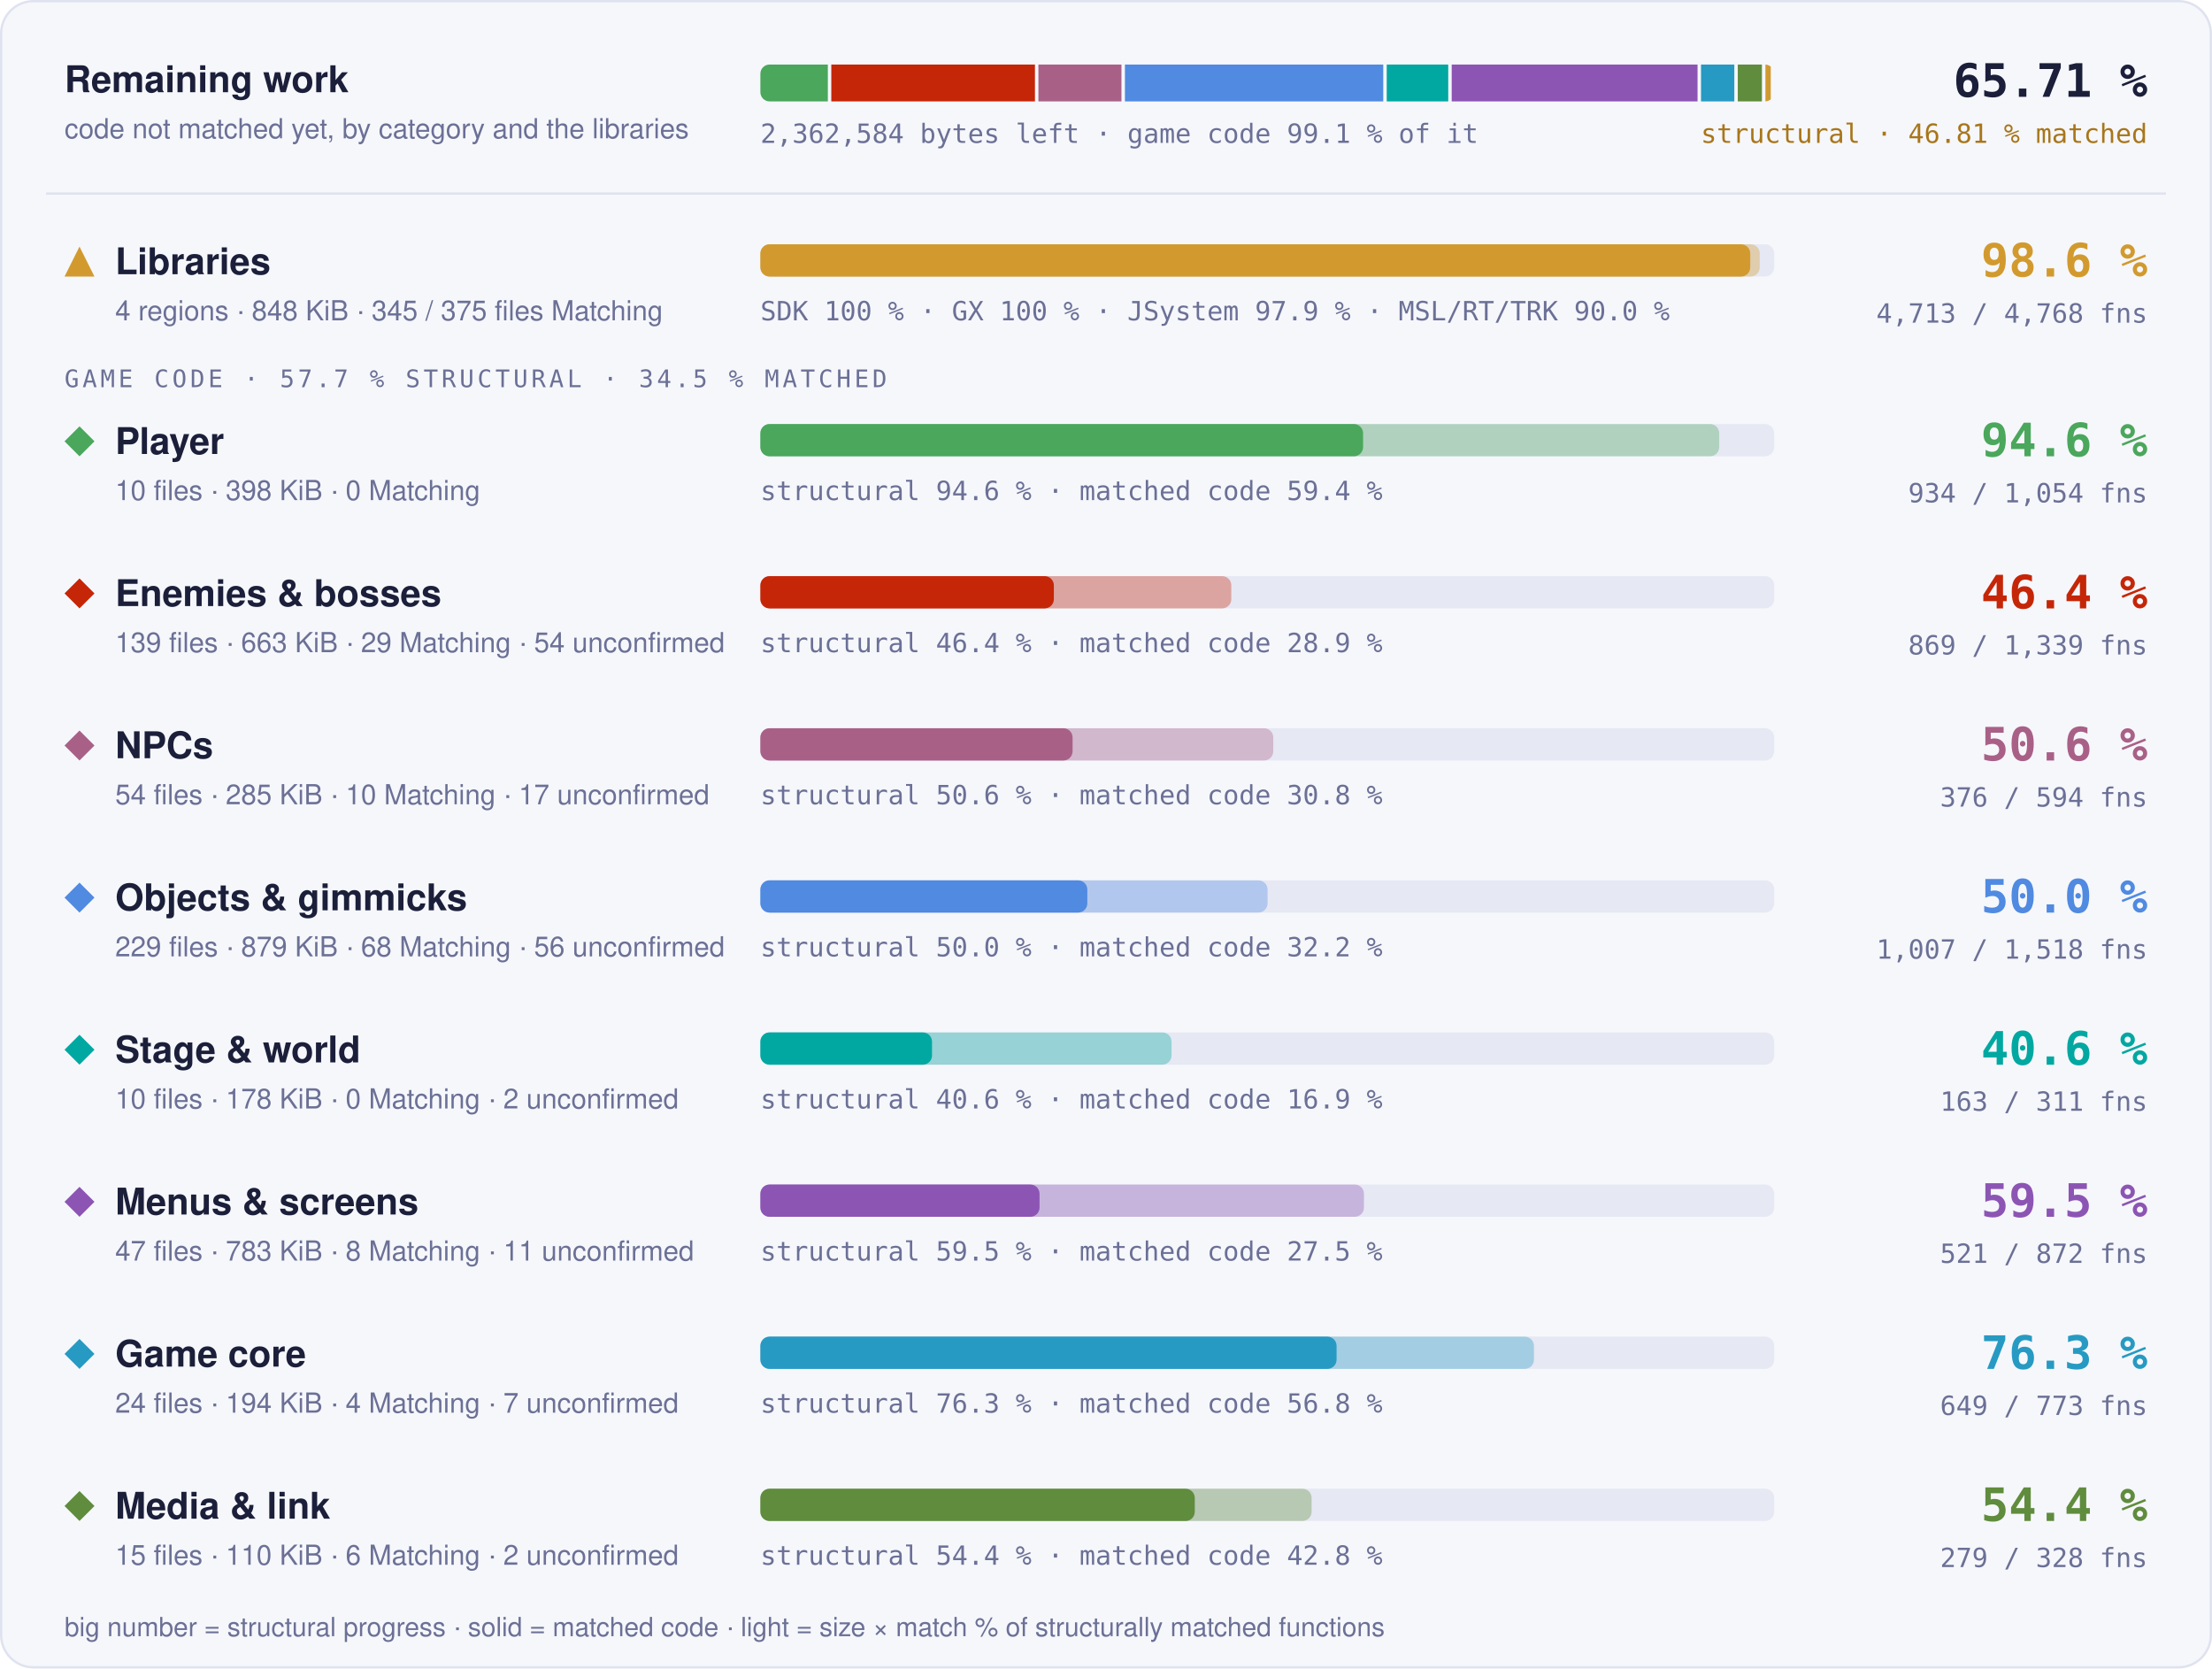
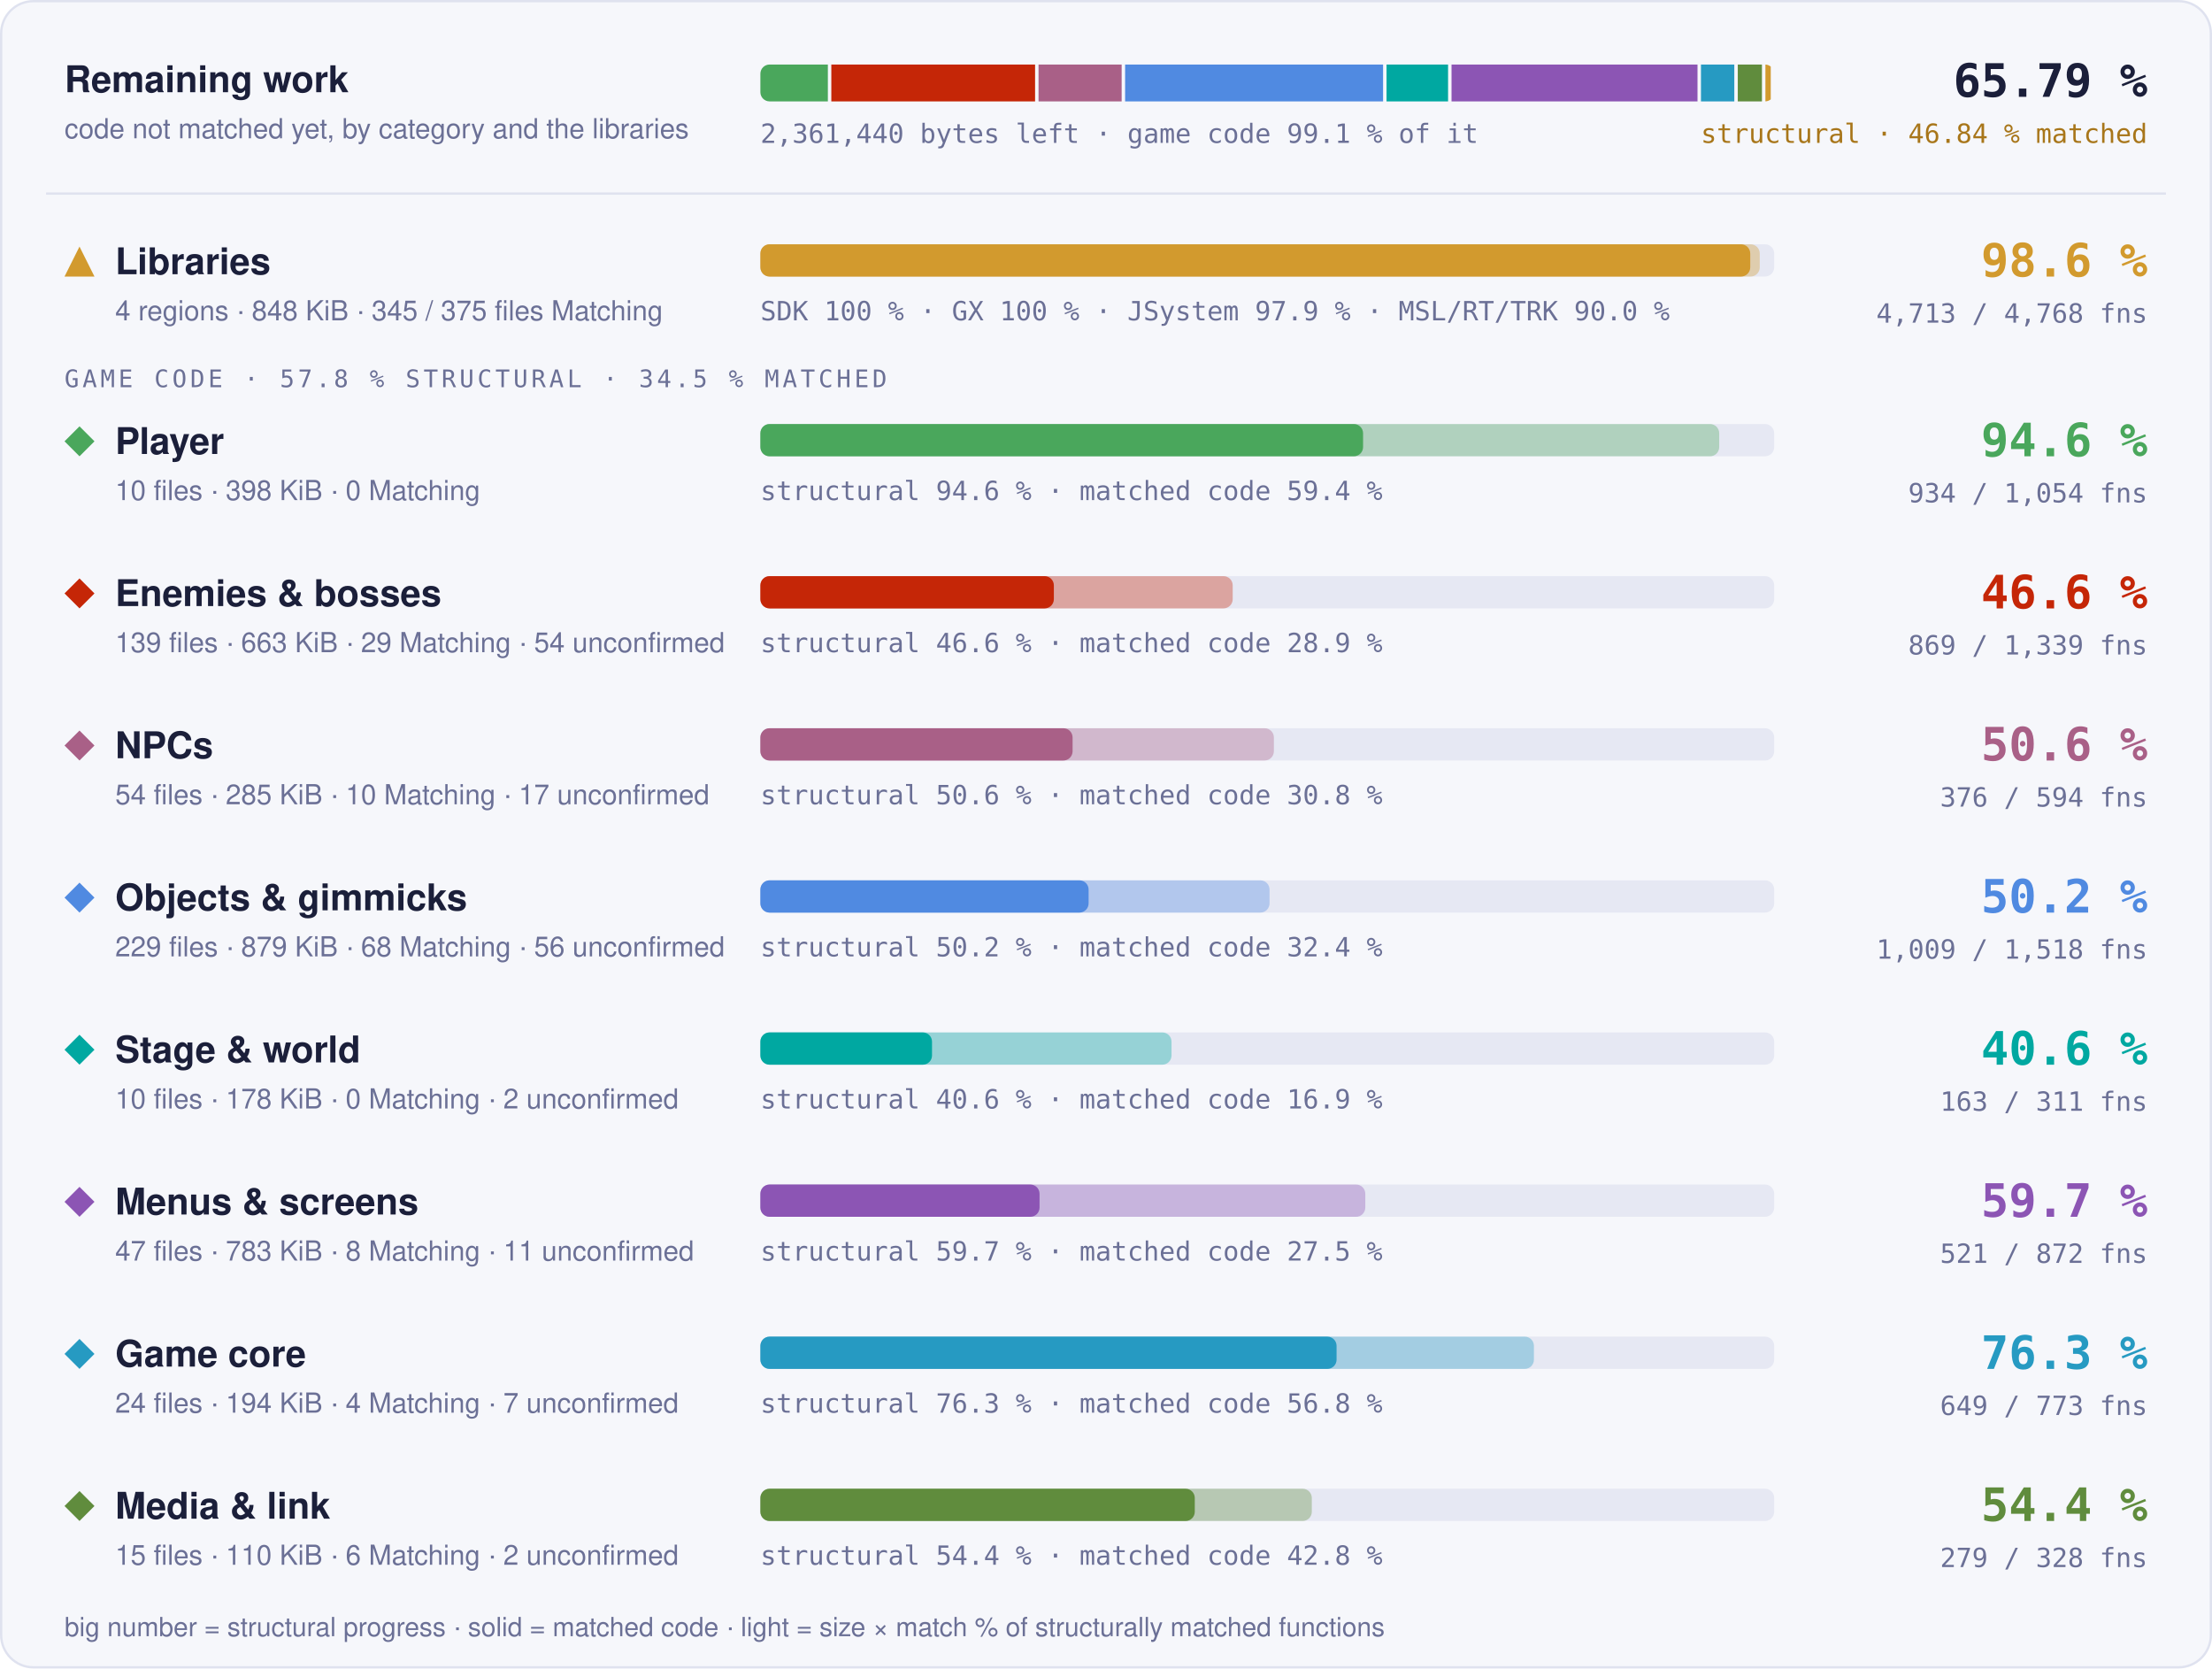
- <svg xmlns="http://www.w3.org/2000/svg" width="960" height="724" viewBox="0 0 960 724" role="img" aria-label="Progress overview: Libraries 98.6 % structural, 97.6 % matched code, 4713 of 4768 functions; Player 94.6 % structural, 59.4 % matched code, 934 of 1054 functions; Enemies &amp; bosses 46.4 % structural, 28.9 % matched code, 869 of 1339 functions; NPCs 50.6 % structural, 30.8 % matched code, 376 of 594 functions; Objects &amp; gimmicks 50.0 % structural, 32.2 % matched code, 1007 of 1518 functions; Stage &amp; world 40.6 % structural, 16.9 % matched code, 163 of 311 functions; Menus &amp; screens 59.5 % structural, 27.5 % matched code, 521 of 872 functions; Game core 76.3 % structural, 56.8 % matched code, 649 of 773 functions; Media &amp; link 54.4 % structural, 42.8 % matched code, 279 of 328 functions">
+ <svg xmlns="http://www.w3.org/2000/svg" width="960" height="724" viewBox="0 0 960 724" role="img" aria-label="Progress overview: Libraries 98.6 % structural, 97.6 % matched code, 4713 of 4768 functions; Player 94.6 % structural, 59.4 % matched code, 934 of 1054 functions; Enemies &amp; bosses 46.6 % structural, 28.9 % matched code, 869 of 1339 functions; NPCs 50.6 % structural, 30.8 % matched code, 376 of 594 functions; Objects &amp; gimmicks 50.2 % structural, 32.4 % matched code, 1009 of 1518 functions; Stage &amp; world 40.6 % structural, 16.9 % matched code, 163 of 311 functions; Menus &amp; screens 59.7 % structural, 27.5 % matched code, 521 of 872 functions; Game core 76.3 % structural, 56.8 % matched code, 649 of 773 functions; Media &amp; link 54.4 % structural, 42.8 % matched code, 279 of 328 functions">
  <style>text { font-family: -apple-system, BlinkMacSystemFont, 'Segoe UI', Helvetica, Arial, sans-serif; } .mono { font-family: ui-monospace, SFMono-Regular, 'SF Mono', Menlo, Consolas, monospace; } .grow { transform-box: fill-box; transform-origin: 0 50%; animation: grow 1.4s cubic-bezier(.2,.8,.2,1) both; } @keyframes grow { from { transform: scaleX(0); } } @media (prefers-reduced-motion: reduce) { * { animation: none !important; } }</style>
  <rect x="0.5" y="0.5" width="959" height="723" rx="14" fill="#f6f7fb" stroke="#dfe2ef" />
  <text x="28" y="40" font-size="16" font-weight="700" fill="#1b1f3a">Remaining work</text>
  <text x="28" y="60" font-size="12" fill="#6b7096">code not matched yet, by category and the libraries</text>
  <clipPath id="rw">
    <rect x="330" y="28" width="440" height="16" rx="4" />
  </clipPath>
  <g clip-path="url(#rw)">
-     <rect class="grow" x="330.00" y="28" width="29.28" height="16" fill="#4aa75c" />
-     <rect class="grow" x="360.78" y="28" width="88.38" height="16" fill="#c52607" />
-     <rect class="grow" x="450.66" y="28" width="36.05" height="16" fill="#a96087" />
-     <rect class="grow" x="488.21" y="28" width="112.12" height="16" fill="#508ae1" />
-     <rect class="grow" x="601.83" y="28" width="26.70" height="16" fill="#00a8a1" />
-     <rect class="grow" x="630.03" y="28" width="106.70" height="16" fill="#8c55b4" />
-     <rect class="grow" x="738.23" y="28" width="14.46" height="16" fill="#269ac2" />
-     <rect class="grow" x="754.19" y="28" width="10.48" height="16" fill="#608c3d" />
+     <rect class="grow" x="330.00" y="28" width="29.29" height="16" fill="#4aa75c" />
+     <rect class="grow" x="360.79" y="28" width="88.43" height="16" fill="#c52607" />
+     <rect class="grow" x="450.72" y="28" width="36.07" height="16" fill="#a96087" />
+     <rect class="grow" x="488.29" y="28" width="111.96" height="16" fill="#508ae1" />
+     <rect class="grow" x="601.75" y="28" width="26.71" height="16" fill="#00a8a1" />
+     <rect class="grow" x="629.96" y="28" width="106.75" height="16" fill="#8c55b4" />
+     <rect class="grow" x="738.21" y="28" width="14.47" height="16" fill="#269ac2" />
+     <rect class="grow" x="754.19" y="28" width="10.49" height="16" fill="#608c3d" />
    <rect class="grow" x="766.18" y="28" width="2.32" height="16" fill="#d29a2e" />
  </g>
-   <text x="330" y="62" class="mono" font-size="11.5" fill="#6b7096">2,362,584 bytes left · game code 99.1 % of it</text>
-   <text x="932" y="42" text-anchor="end" class="mono" font-size="20" font-weight="700" fill="#1b1f3a">65.71 %</text>
-   <text x="932" y="62" text-anchor="end" class="mono" font-size="11.5" fill="#a8761a">structural · 46.81 % matched</text>
+   <text x="330" y="62" class="mono" font-size="11.5" fill="#6b7096">2,361,440 bytes left · game code 99.1 % of it</text>
+   <text x="932" y="42" text-anchor="end" class="mono" font-size="20" font-weight="700" fill="#1b1f3a">65.79 %</text>
+   <text x="932" y="62" text-anchor="end" class="mono" font-size="11.5" fill="#a8761a">structural · 46.84 % matched</text>
  <line x1="20" x2="940" y1="84" y2="84" stroke="#dfe2ef" />
  <g fill="#d29a2e">
    <path d="M34.5 107L41 120L28 120Z" />
  </g>
  <text x="50" y="119" font-size="16" font-weight="700" fill="#1b1f3a">Libraries</text>
  <text x="50" y="139" font-size="12" fill="#6b7096">4 regions · 848 KiB · 345 / 375 files Matching</text>
  <rect x="330" y="106" width="440" height="14" rx="4" fill="#e6e8f3" />
  <rect class="grow" style="animation-delay:0.0s" x="330" y="106" width="433.73" height="14" rx="4" fill="#d29a2e" fill-opacity="0.35" />
  <rect class="grow" style="animation-delay:0.0s" x="330" y="106" width="429.60" height="14" rx="4" fill="#d29a2e" />
  <text x="330" y="139" class="mono" font-size="11.5" fill="#6b7096">SDK 100 % · GX 100 % · JSystem 97.9 % · MSL/RT/TRK 90.0 %</text>
  <text x="932" y="120" text-anchor="end" class="mono" font-size="20" font-weight="700" fill="#d29a2e">98.6 %</text>
  <text x="932" y="140" text-anchor="end" class="mono" font-size="11.5" fill="#6b7096">4,713 / 4,768 fns</text>
-   <text x="28" y="168" class="mono" font-size="10.5" letter-spacing="0.14em" fill="#6b7096">GAME CODE · 57.7 % STRUCTURAL · 34.5 % MATCHED</text>
+   <text x="28" y="168" class="mono" font-size="10.5" letter-spacing="0.14em" fill="#6b7096">GAME CODE · 57.8 % STRUCTURAL · 34.5 % MATCHED</text>
  <g fill="#4aa75c">
    <path d="M34.5 185L41 191.5L34.5 198L28 191.5Z" />
  </g>
  <text x="50" y="197" font-size="16" font-weight="700" fill="#1b1f3a">Player</text>
  <text x="50" y="217" font-size="12" fill="#6b7096">10 files · 398 KiB · 0 Matching</text>
  <rect x="330" y="184" width="440" height="14" rx="4" fill="#e6e8f3" />
  <rect class="grow" style="animation-delay:0.1s" x="330" y="184" width="416.13" height="14" rx="4" fill="#4aa75c" fill-opacity="0.35" />
  <rect class="grow" style="animation-delay:0.1s" x="330" y="184" width="261.57" height="14" rx="4" fill="#4aa75c" />
  <text x="330" y="217" class="mono" font-size="11.5" fill="#6b7096">structural 94.6 % · matched code 59.4 %</text>
  <text x="932" y="198" text-anchor="end" class="mono" font-size="20" font-weight="700" fill="#4aa75c">94.6 %</text>
  <text x="932" y="218" text-anchor="end" class="mono" font-size="11.5" fill="#6b7096">934 / 1,054 fns</text>
  <g fill="#c52607">
    <path d="M34.5 251L41 257.5L34.5 264L28 257.5Z" />
  </g>
  <text x="50" y="263" font-size="16" font-weight="700" fill="#1b1f3a">Enemies &amp; bosses</text>
  <text x="50" y="283" font-size="12" fill="#6b7096">139 files · 663 KiB · 29 Matching · 54 unconfirmed</text>
  <rect x="330" y="250" width="440" height="14" rx="4" fill="#e6e8f3" />
-   <rect class="grow" style="animation-delay:0.2s" x="330" y="250" width="204.38" height="14" rx="4" fill="#c52607" fill-opacity="0.35" />
+   <rect class="grow" style="animation-delay:0.2s" x="330" y="250" width="204.99" height="14" rx="4" fill="#c52607" fill-opacity="0.35" />
  <rect class="grow" style="animation-delay:0.2s" x="330" y="250" width="127.37" height="14" rx="4" fill="#c52607" />
-   <text x="330" y="283" class="mono" font-size="11.5" fill="#6b7096">structural 46.4 % · matched code 28.9 %</text>
-   <text x="932" y="264" text-anchor="end" class="mono" font-size="20" font-weight="700" fill="#c52607">46.4 %</text>
+   <text x="330" y="283" class="mono" font-size="11.5" fill="#6b7096">structural 46.6 % · matched code 28.9 %</text>
+   <text x="932" y="264" text-anchor="end" class="mono" font-size="20" font-weight="700" fill="#c52607">46.6 %</text>
  <text x="932" y="284" text-anchor="end" class="mono" font-size="11.5" fill="#6b7096">869 / 1,339 fns</text>
  <g fill="#a96087">
    <path d="M34.5 317L41 323.5L34.5 330L28 323.5Z" />
  </g>
  <text x="50" y="329" font-size="16" font-weight="700" fill="#1b1f3a">NPCs</text>
  <text x="50" y="349" font-size="12" fill="#6b7096">54 files · 285 KiB · 10 Matching · 17 unconfirmed</text>
  <rect x="330" y="316" width="440" height="14" rx="4" fill="#e6e8f3" />
-   <rect class="grow" style="animation-delay:0.3s" x="330" y="316" width="222.59" height="14" rx="4" fill="#a96087" fill-opacity="0.35" />
+   <rect class="grow" style="animation-delay:0.3s" x="330" y="316" width="222.86" height="14" rx="4" fill="#a96087" fill-opacity="0.35" />
  <rect class="grow" style="animation-delay:0.3s" x="330" y="316" width="135.50" height="14" rx="4" fill="#a96087" />
  <text x="330" y="349" class="mono" font-size="11.5" fill="#6b7096">structural 50.6 % · matched code 30.8 %</text>
  <text x="932" y="330" text-anchor="end" class="mono" font-size="20" font-weight="700" fill="#a96087">50.6 %</text>
  <text x="932" y="350" text-anchor="end" class="mono" font-size="11.5" fill="#6b7096">376 / 594 fns</text>
  <g fill="#508ae1">
    <path d="M34.5 383L41 389.5L34.5 396L28 389.5Z" />
  </g>
  <text x="50" y="395" font-size="16" font-weight="700" fill="#1b1f3a">Objects &amp; gimmicks</text>
  <text x="50" y="415" font-size="12" fill="#6b7096">229 files · 879 KiB · 68 Matching · 56 unconfirmed</text>
  <rect x="330" y="382" width="440" height="14" rx="4" fill="#e6e8f3" />
-   <rect class="grow" style="animation-delay:0.4s" x="330" y="382" width="220.12" height="14" rx="4" fill="#508ae1" fill-opacity="0.35" />
-   <rect class="grow" style="animation-delay:0.4s" x="330" y="382" width="141.89" height="14" rx="4" fill="#508ae1" />
-   <text x="330" y="415" class="mono" font-size="11.5" fill="#6b7096">structural 50.0 % · matched code 32.2 %</text>
-   <text x="932" y="396" text-anchor="end" class="mono" font-size="20" font-weight="700" fill="#508ae1">50.0 %</text>
-   <text x="932" y="416" text-anchor="end" class="mono" font-size="11.5" fill="#6b7096">1,007 / 1,518 fns</text>
+   <rect class="grow" style="animation-delay:0.4s" x="330" y="382" width="220.98" height="14" rx="4" fill="#508ae1" fill-opacity="0.35" />
+   <rect class="grow" style="animation-delay:0.4s" x="330" y="382" width="142.45" height="14" rx="4" fill="#508ae1" />
+   <text x="330" y="415" class="mono" font-size="11.5" fill="#6b7096">structural 50.2 % · matched code 32.4 %</text>
+   <text x="932" y="396" text-anchor="end" class="mono" font-size="20" font-weight="700" fill="#508ae1">50.2 %</text>
+   <text x="932" y="416" text-anchor="end" class="mono" font-size="11.5" fill="#6b7096">1,009 / 1,518 fns</text>
  <g fill="#00a8a1">
    <path d="M34.5 449L41 455.5L34.5 462L28 455.5Z" />
  </g>
  <text x="50" y="461" font-size="16" font-weight="700" fill="#1b1f3a">Stage &amp; world</text>
  <text x="50" y="481" font-size="12" fill="#6b7096">10 files · 178 KiB · 0 Matching · 2 unconfirmed</text>
  <rect x="330" y="448" width="440" height="14" rx="4" fill="#e6e8f3" />
  <rect class="grow" style="animation-delay:0.5s" x="330" y="448" width="178.44" height="14" rx="4" fill="#00a8a1" fill-opacity="0.35" />
  <rect class="grow" style="animation-delay:0.5s" x="330" y="448" width="74.49" height="14" rx="4" fill="#00a8a1" />
  <text x="330" y="481" class="mono" font-size="11.5" fill="#6b7096">structural 40.6 % · matched code 16.9 %</text>
  <text x="932" y="462" text-anchor="end" class="mono" font-size="20" font-weight="700" fill="#00a8a1">40.6 %</text>
  <text x="932" y="482" text-anchor="end" class="mono" font-size="11.5" fill="#6b7096">163 / 311 fns</text>
  <g fill="#8c55b4">
    <path d="M34.5 515L41 521.5L34.5 528L28 521.5Z" />
  </g>
  <text x="50" y="527" font-size="16" font-weight="700" fill="#1b1f3a">Menus &amp; screens</text>
  <text x="50" y="547" font-size="12" fill="#6b7096">47 files · 783 KiB · 8 Matching · 11 unconfirmed</text>
  <rect x="330" y="514" width="440" height="14" rx="4" fill="#e6e8f3" />
-   <rect class="grow" style="animation-delay:0.6s" x="330" y="514" width="261.95" height="14" rx="4" fill="#8c55b4" fill-opacity="0.35" />
+   <rect class="grow" style="animation-delay:0.6s" x="330" y="514" width="262.53" height="14" rx="4" fill="#8c55b4" fill-opacity="0.35" />
  <rect class="grow" style="animation-delay:0.6s" x="330" y="514" width="121.16" height="14" rx="4" fill="#8c55b4" />
-   <text x="330" y="547" class="mono" font-size="11.5" fill="#6b7096">structural 59.5 % · matched code 27.5 %</text>
-   <text x="932" y="528" text-anchor="end" class="mono" font-size="20" font-weight="700" fill="#8c55b4">59.5 %</text>
+   <text x="330" y="547" class="mono" font-size="11.5" fill="#6b7096">structural 59.7 % · matched code 27.5 %</text>
+   <text x="932" y="528" text-anchor="end" class="mono" font-size="20" font-weight="700" fill="#8c55b4">59.7 %</text>
  <text x="932" y="548" text-anchor="end" class="mono" font-size="11.5" fill="#6b7096">521 / 872 fns</text>
  <g fill="#269ac2">
    <path d="M34.5 581L41 587.5L34.5 594L28 587.5Z" />
  </g>
  <text x="50" y="593" font-size="16" font-weight="700" fill="#1b1f3a">Game core</text>
  <text x="50" y="613" font-size="12" fill="#6b7096">24 files · 194 KiB · 4 Matching · 7 unconfirmed</text>
  <rect x="330" y="580" width="440" height="14" rx="4" fill="#e6e8f3" />
  <rect class="grow" style="animation-delay:0.7s" x="330" y="580" width="335.72" height="14" rx="4" fill="#269ac2" fill-opacity="0.35" />
  <rect class="grow" style="animation-delay:0.7s" x="330" y="580" width="250.07" height="14" rx="4" fill="#269ac2" />
  <text x="330" y="613" class="mono" font-size="11.5" fill="#6b7096">structural 76.3 % · matched code 56.8 %</text>
  <text x="932" y="594" text-anchor="end" class="mono" font-size="20" font-weight="700" fill="#269ac2">76.3 %</text>
  <text x="932" y="614" text-anchor="end" class="mono" font-size="11.5" fill="#6b7096">649 / 773 fns</text>
  <g fill="#608c3d">
    <path d="M34.5 647L41 653.5L34.5 660L28 653.5Z" />
  </g>
  <text x="50" y="659" font-size="16" font-weight="700" fill="#1b1f3a">Media &amp; link</text>
  <text x="50" y="679" font-size="12" fill="#6b7096">15 files · 110 KiB · 6 Matching · 2 unconfirmed</text>
  <rect x="330" y="646" width="440" height="14" rx="4" fill="#e6e8f3" />
-   <rect class="grow" style="animation-delay:0.8s" x="330" y="646" width="239.23" height="14" rx="4" fill="#608c3d" fill-opacity="0.35" />
+   <rect class="grow" style="animation-delay:0.8s" x="330" y="646" width="239.32" height="14" rx="4" fill="#608c3d" fill-opacity="0.35" />
  <rect class="grow" style="animation-delay:0.8s" x="330" y="646" width="188.53" height="14" rx="4" fill="#608c3d" />
  <text x="330" y="679" class="mono" font-size="11.5" fill="#6b7096">structural 54.4 % · matched code 42.8 %</text>
  <text x="932" y="660" text-anchor="end" class="mono" font-size="20" font-weight="700" fill="#608c3d">54.4 %</text>
  <text x="932" y="680" text-anchor="end" class="mono" font-size="11.5" fill="#6b7096">279 / 328 fns</text>
  <text x="28" y="710" font-size="11.5" fill="#6b7096">big number = structural progress · solid = matched code · light = size × match % of structurally matched functions</text>
</svg>
